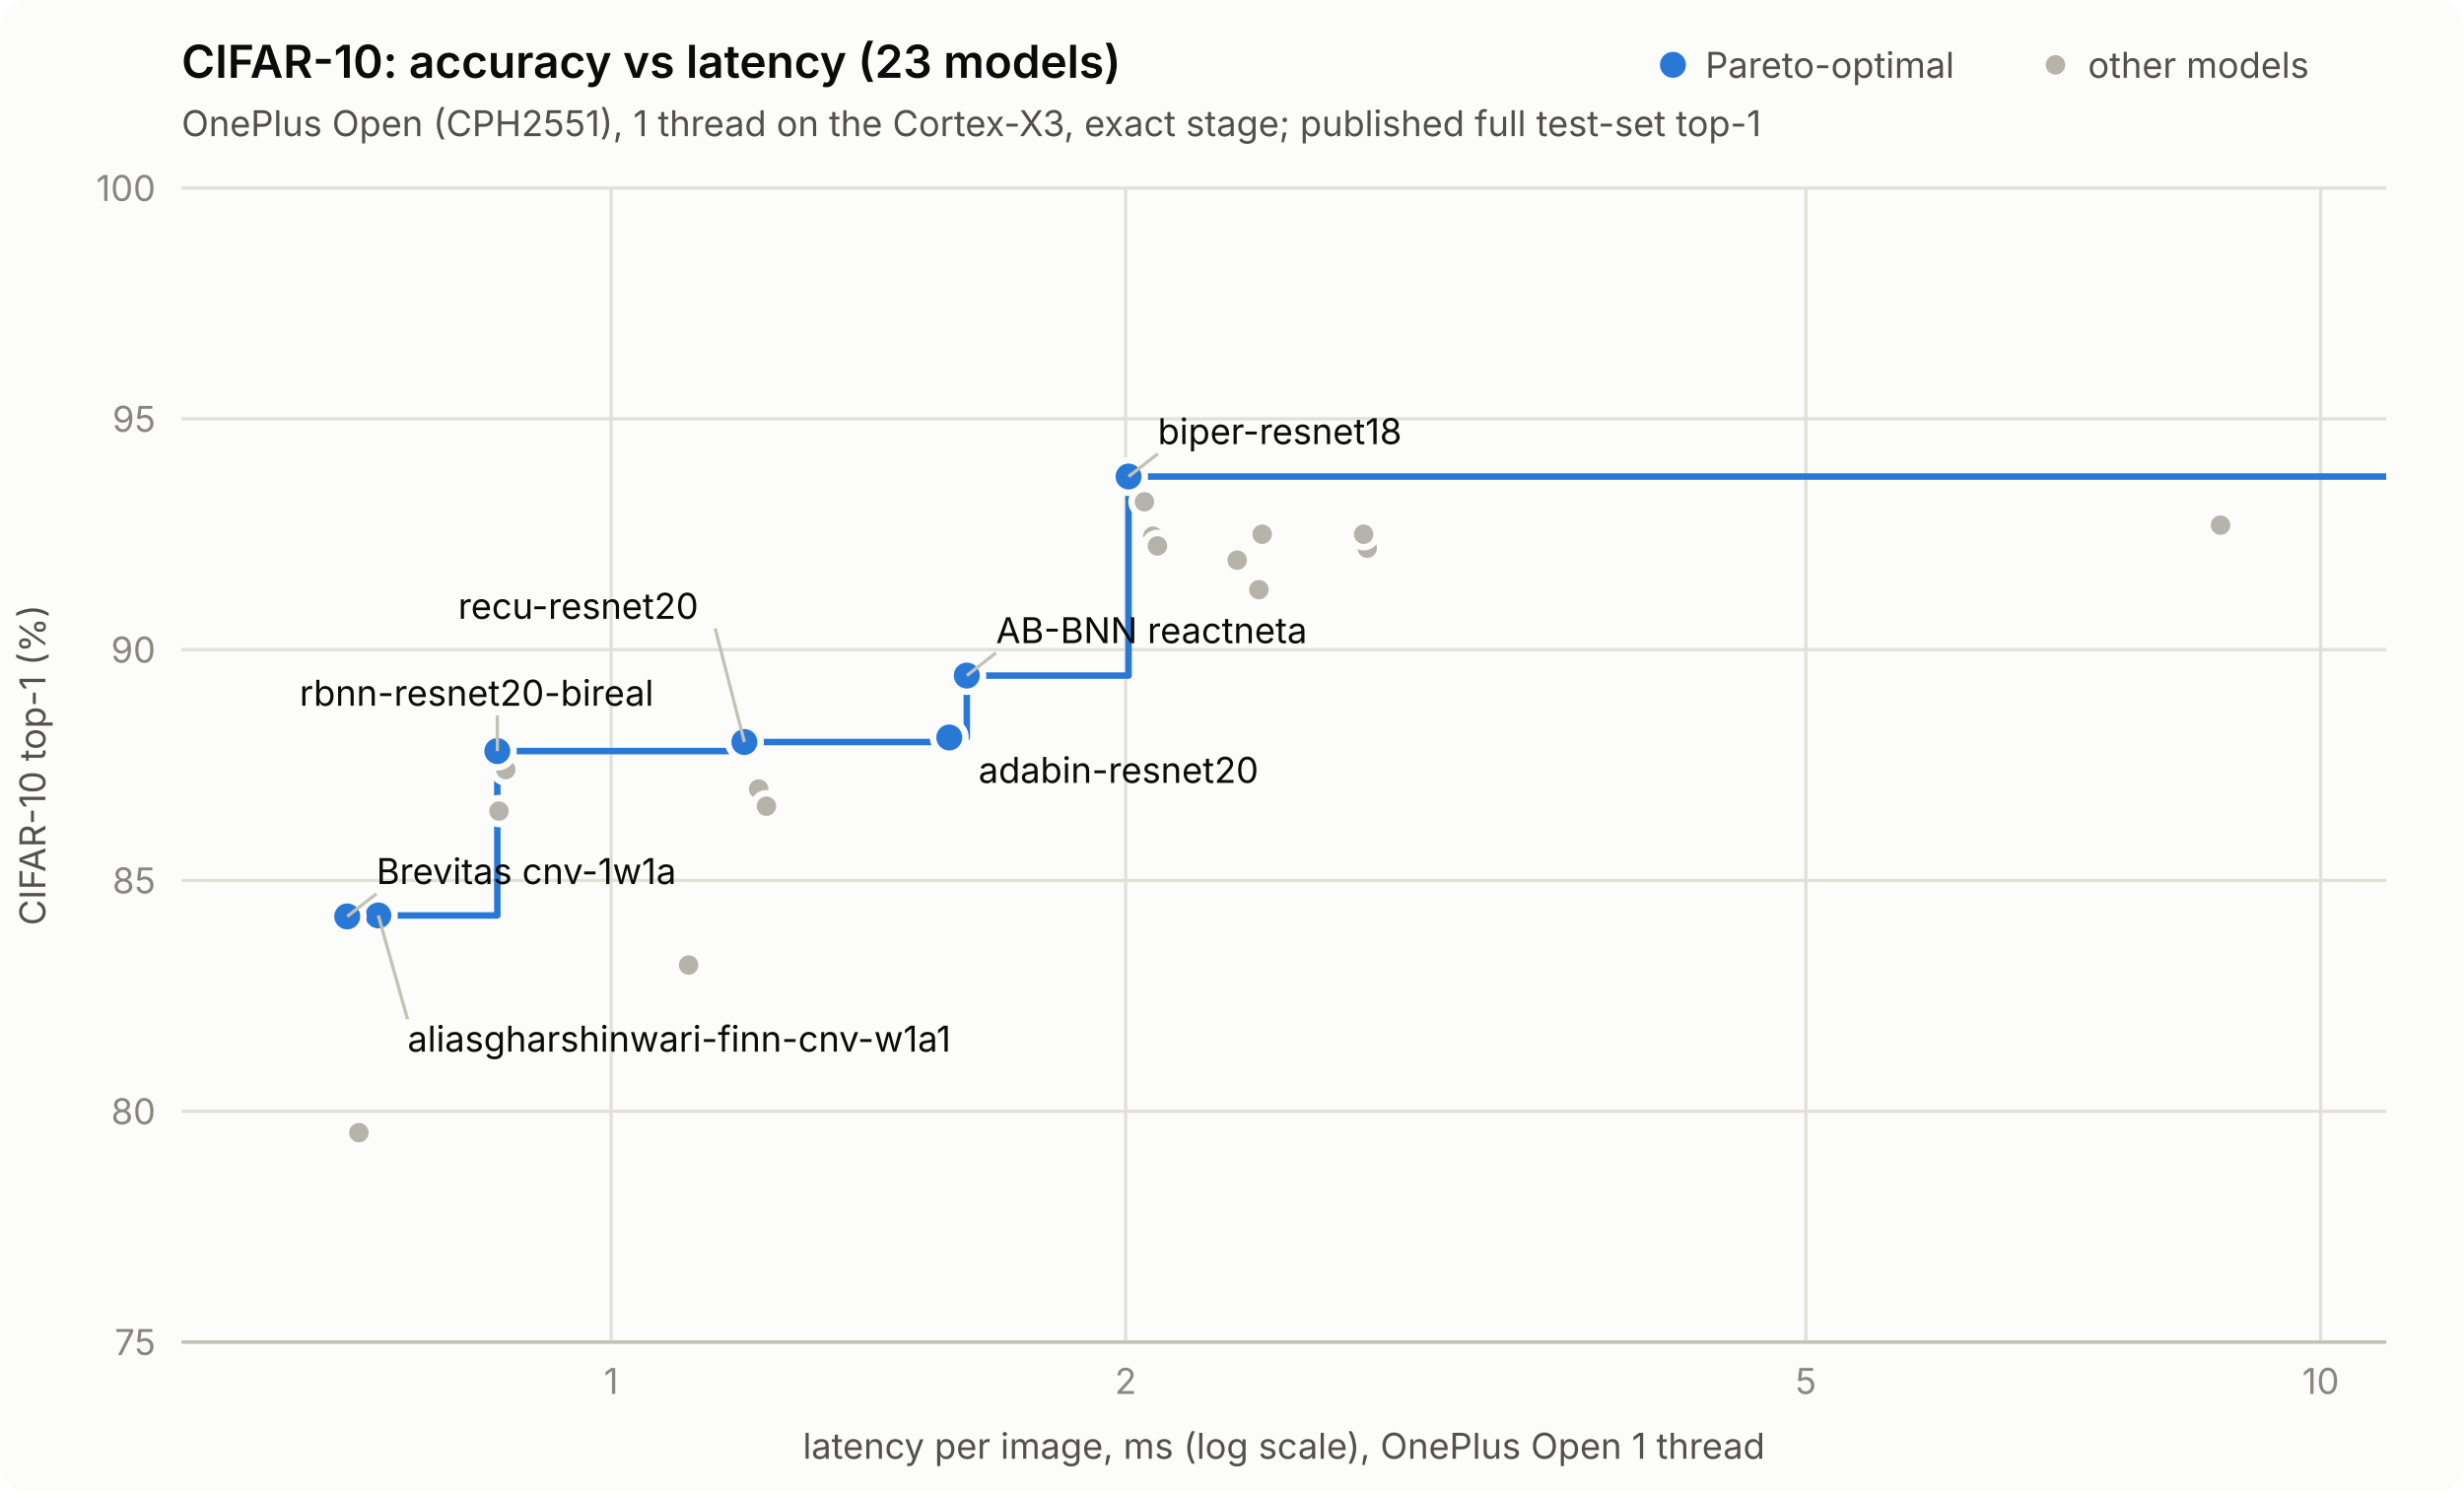
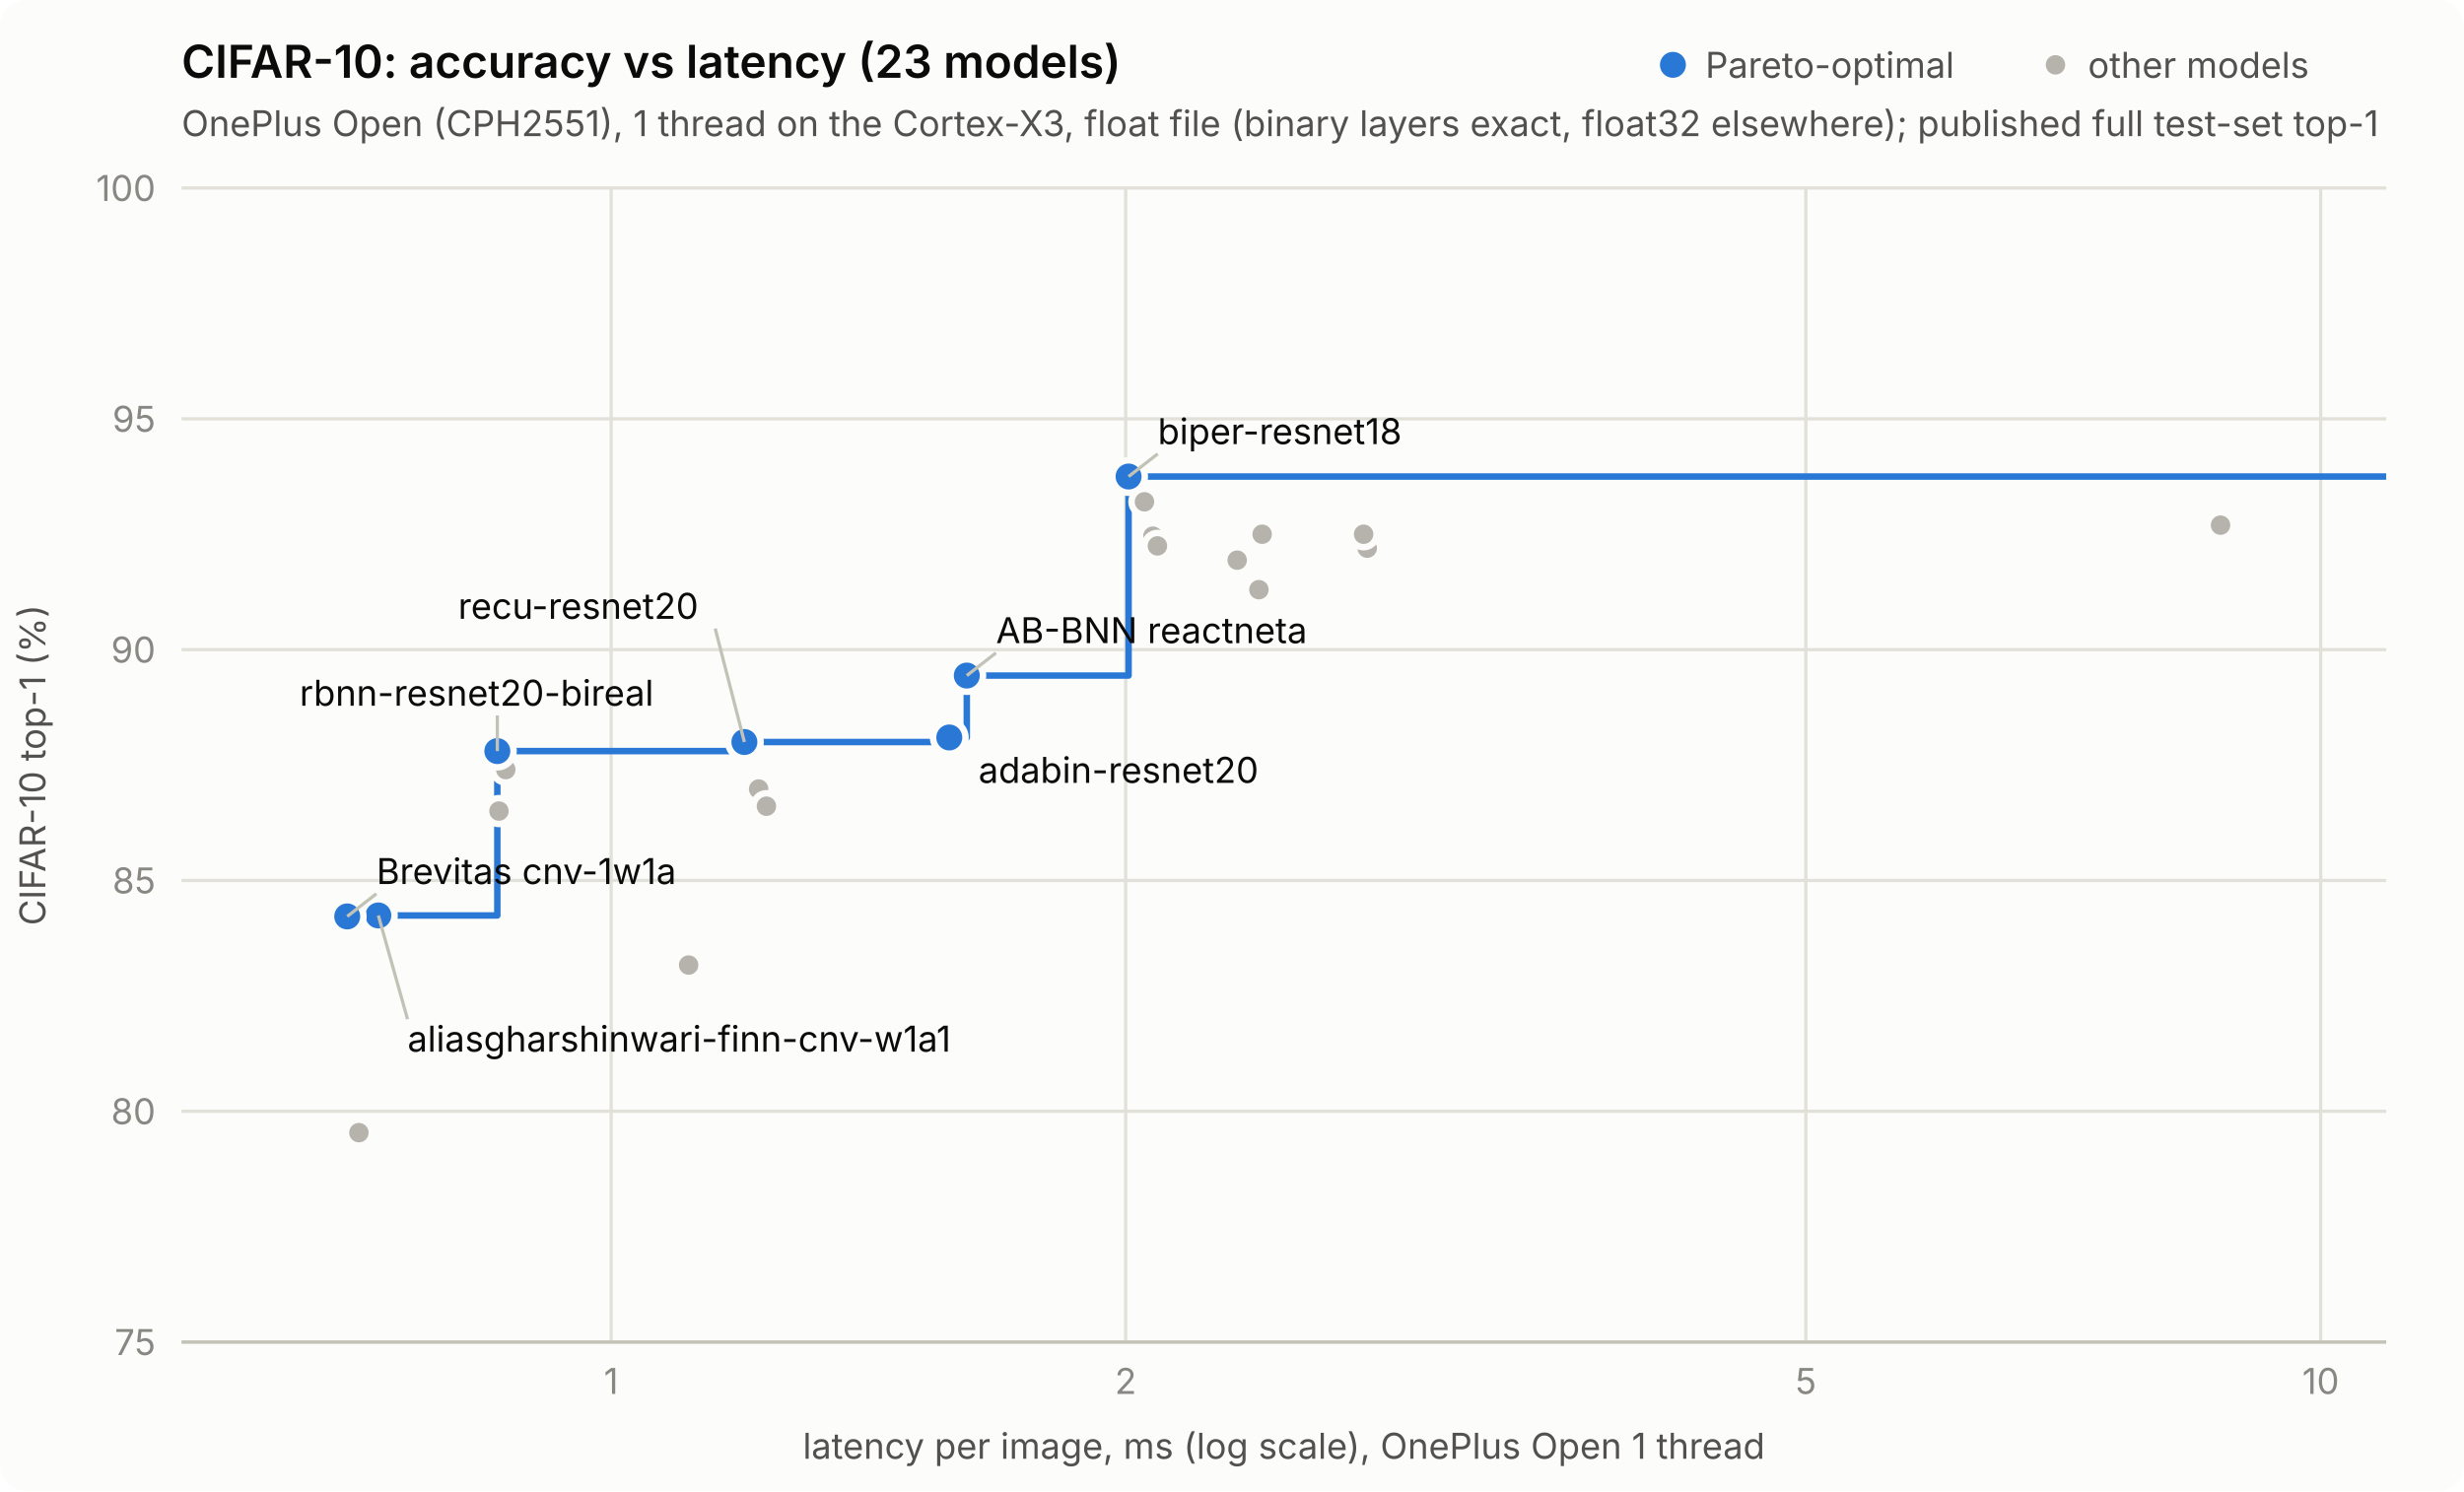
<svg xmlns="http://www.w3.org/2000/svg" viewBox="0 0 760 460" width="760" height="460" role="img" aria-label="CIFAR-10: accuracy vs latency (23 models)">
  <style>svg{font-family:system-ui,-apple-system,'Segoe UI',sans-serif} .tick{font-size:11px;font-variant-numeric:tabular-nums} .title{font-size:14px;font-weight:600} .sub,.alabel,.lab{font-size:11px} .hit{fill:#000;fill-opacity:0} .bg{fill:#fcfcfb} .grid{stroke:#e1e0d9;stroke-width:1} .axis{stroke:#c3c2b7;stroke-width:1} .tick{fill:#898781} .title{fill:#0b0b0b} .sub,.alabel{fill:#52514e} .lab{fill:#0b0b0b} .front{fill:none;stroke:#2a78d6;stroke-width:2;stroke-linejoin:round} .dot-f{fill:#2a78d6;stroke:#fcfcfb;stroke-width:2} .dot-o{fill:#b5b3ab;stroke:#fcfcfb;stroke-width:2} .hit:hover + .dot-o,.hit:hover + .dot-f{stroke:#0b0b0b} @media (prefers-color-scheme: dark){.bg{fill:#1a1a19} .grid{stroke:#2c2c2a;stroke-width:1} .axis{stroke:#383835;stroke-width:1} .tick{fill:#898781} .title{fill:#f0efec} .sub,.alabel{fill:#c3c2b7} .lab{fill:#f0efec} .front{fill:none;stroke:#3987e5;stroke-width:2;stroke-linejoin:round} .dot-f{fill:#3987e5;stroke:#1a1a19;stroke-width:2} .dot-o{fill:#6b6a65;stroke:#1a1a19;stroke-width:2} .hit:hover + .dot-o,.hit:hover + .dot-f{stroke:#f0efec}}</style>
  <rect class="bg" x="0" y="0" width="760" height="460" rx="8" />
  <text class="title" x="56" y="24">CIFAR-10: accuracy vs latency (23 models)</text>
-   <text class="sub" x="56" y="42">OnePlus Open (CPH2551), 1 thread on the Cortex-X3, exact stage; published full test-set top-1</text>
+   <text class="sub" x="56" y="42">OnePlus Open (CPH2551), 1 thread on the Cortex-X3, float file (binary layers exact, float32 elsewhere); published full test-set top-1</text>
  <line class="grid" x1="56" x2="736" y1="414.0" y2="414.0" />
  <text class="tick" x="48" y="418.0" text-anchor="end">75</text>
  <line class="grid" x1="56" x2="736" y1="342.8" y2="342.8" />
  <text class="tick" x="48" y="346.8" text-anchor="end">80</text>
  <line class="grid" x1="56" x2="736" y1="271.6" y2="271.6" />
  <text class="tick" x="48" y="275.6" text-anchor="end">85</text>
  <line class="grid" x1="56" x2="736" y1="200.4" y2="200.4" />
  <text class="tick" x="48" y="204.4" text-anchor="end">90</text>
  <line class="grid" x1="56" x2="736" y1="129.2" y2="129.2" />
  <text class="tick" x="48" y="133.2" text-anchor="end">95</text>
  <line class="grid" x1="56" x2="736" y1="58.0" y2="58.0" />
  <text class="tick" x="48" y="62.0" text-anchor="end">100</text>
  <line class="grid" x1="188.5" x2="188.5" y1="58" y2="414" />
  <text class="tick" x="188.5" y="430" text-anchor="middle">1</text>
  <line class="grid" x1="347.2" x2="347.2" y1="58" y2="414" />
  <text class="tick" x="347.2" y="430" text-anchor="middle">2</text>
  <line class="grid" x1="557.0" x2="557.0" y1="58" y2="414" />
  <text class="tick" x="557.0" y="430" text-anchor="middle">5</text>
  <line class="grid" x1="715.8" x2="715.8" y1="58" y2="414" />
  <text class="tick" x="715.8" y="430" text-anchor="middle">10</text>
  <line class="axis" x1="56" x2="736" y1="414" y2="414" />
  <text class="alabel" x="396.0" y="450" text-anchor="middle">latency per image, ms (log scale), OnePlus Open 1 thread</text>
  <text class="alabel" transform="translate(14 236.0) rotate(-90)" text-anchor="middle">CIFAR-10 top-1 (%)</text>
  <path class="front" d="M107.1,282.7 H116.7 V282.4 H153.4 V231.7 H229.6 V228.9 H292.8 V227.5 H298.2 V208.4 H348.1 V147.0 H736.0" />
  <g>
    <circle class="hit" cx="381.6" cy="172.8" r="12" />
    <circle class="dot-o" cx="381.6" cy="172.8" r="4" />
  </g>
  <g>
    <circle class="hit" cx="234.0" cy="243.4" r="12" />
    <circle class="dot-o" cx="234.0" cy="243.4" r="4" />
  </g>
  <g>
    <circle class="hit" cx="355.6" cy="165.4" r="12" />
    <circle class="dot-o" cx="355.6" cy="165.4" r="4" />
  </g>
  <g>
    <circle class="hit" cx="684.9" cy="162.0" r="12" />
    <circle class="dot-o" cx="684.9" cy="162.0" r="4" />
  </g>
  <g>
    <circle class="hit" cx="110.7" cy="349.4" r="12" />
    <circle class="dot-o" cx="110.7" cy="349.4" r="4" />
  </g>
  <g>
    <circle class="hit" cx="236.4" cy="248.7" r="12" />
    <circle class="dot-o" cx="236.4" cy="248.7" r="4" />
  </g>
  <g>
    <circle class="hit" cx="116.4" cy="282.7" r="12" />
    <circle class="dot-o" cx="116.4" cy="282.7" r="4" />
  </g>
  <g>
    <circle class="hit" cx="421.7" cy="169.1" r="12" />
    <circle class="dot-o" cx="421.7" cy="169.1" r="4" />
  </g>
  <g>
    <circle class="hit" cx="153.9" cy="250.2" r="12" />
    <circle class="dot-o" cx="153.9" cy="250.2" r="4" />
  </g>
  <g>
    <circle class="hit" cx="388.3" cy="181.9" r="12" />
    <circle class="dot-o" cx="388.3" cy="181.9" r="4" />
  </g>
  <g>
    <circle class="hit" cx="353.0" cy="154.8" r="12" />
    <circle class="dot-o" cx="353.0" cy="154.8" r="4" />
  </g>
  <g>
    <circle class="hit" cx="357.0" cy="168.4" r="12" />
    <circle class="dot-o" cx="357.0" cy="168.4" r="4" />
  </g>
  <g>
    <circle class="hit" cx="212.4" cy="297.7" r="12" />
    <circle class="dot-o" cx="212.4" cy="297.7" r="4" />
  </g>
  <g>
    <circle class="hit" cx="420.6" cy="164.8" r="12" />
    <circle class="dot-o" cx="420.6" cy="164.8" r="4" />
  </g>
  <g>
    <circle class="hit" cx="156.0" cy="237.4" r="12" />
    <circle class="dot-o" cx="156.0" cy="237.4" r="4" />
  </g>
  <g>
    <circle class="hit" cx="389.3" cy="164.8" r="12" />
    <circle class="dot-o" cx="389.3" cy="164.8" r="4" />
  </g>
  <g>
    <circle class="hit" cx="298.2" cy="208.4" r="12" />
    <circle class="dot-f" cx="298.2" cy="208.4" r="5" />
  </g>
  <g>
    <circle class="hit" cx="292.8" cy="227.5" r="12" />
    <circle class="dot-f" cx="292.8" cy="227.5" r="5" />
  </g>
  <g>
    <circle class="hit" cx="116.7" cy="282.4" r="12" />
    <circle class="dot-f" cx="116.7" cy="282.4" r="5" />
  </g>
  <g>
    <circle class="hit" cx="348.1" cy="147.0" r="12" />
    <circle class="dot-f" cx="348.1" cy="147.0" r="5" />
  </g>
  <g>
    <circle class="hit" cx="107.1" cy="282.7" r="12" />
    <circle class="dot-f" cx="107.1" cy="282.7" r="5" />
  </g>
  <g>
    <circle class="hit" cx="153.4" cy="231.7" r="12" />
    <circle class="dot-f" cx="153.4" cy="231.7" r="5" />
  </g>
  <g>
    <circle class="hit" cx="229.6" cy="228.9" r="12" />
    <circle class="dot-f" cx="229.6" cy="228.9" r="5" />
  </g>
  <line class="axis" x1="107.1" y1="282.7" x2="116.1" y2="275.7" />
  <text class="lab" x="116.1" y="272.7">Brevitas cnv-1w1a</text>
  <line class="axis" x1="116.7" y1="282.4" x2="125.7" y2="314.4" />
  <text class="lab" x="125.7" y="324.4">aliasgharshinwari-finn-cnv-w1a1</text>
  <line class="axis" x1="153.4" y1="231.7" x2="153.4" y2="220.7" />
  <text class="lab" x="92.4" y="217.7">rbnn-resnet20-bireal</text>
  <line class="axis" x1="229.6" y1="228.9" x2="220.6" y2="193.9" />
  <text class="lab" x="141.3" y="190.9">recu-resnet20</text>
  <text class="lab" x="301.8" y="241.5">adabin-resnet20</text>
  <line class="axis" x1="298.2" y1="208.4" x2="307.2" y2="201.4" />
  <text class="lab" x="307.2" y="198.4">AB-BNN reactneta</text>
  <line class="axis" x1="348.1" y1="147.0" x2="357.1" y2="140.0" />
  <text class="lab" x="357.1" y="137.0">biper-resnet18</text>
  <circle class="dot-f" cx="516" cy="20" r="5" />
  <text class="sub" x="526" y="24">Pareto-optimal</text>
  <circle class="dot-o" cx="634" cy="20" r="4" />
  <text class="sub" x="644" y="24">other models</text>
</svg>
